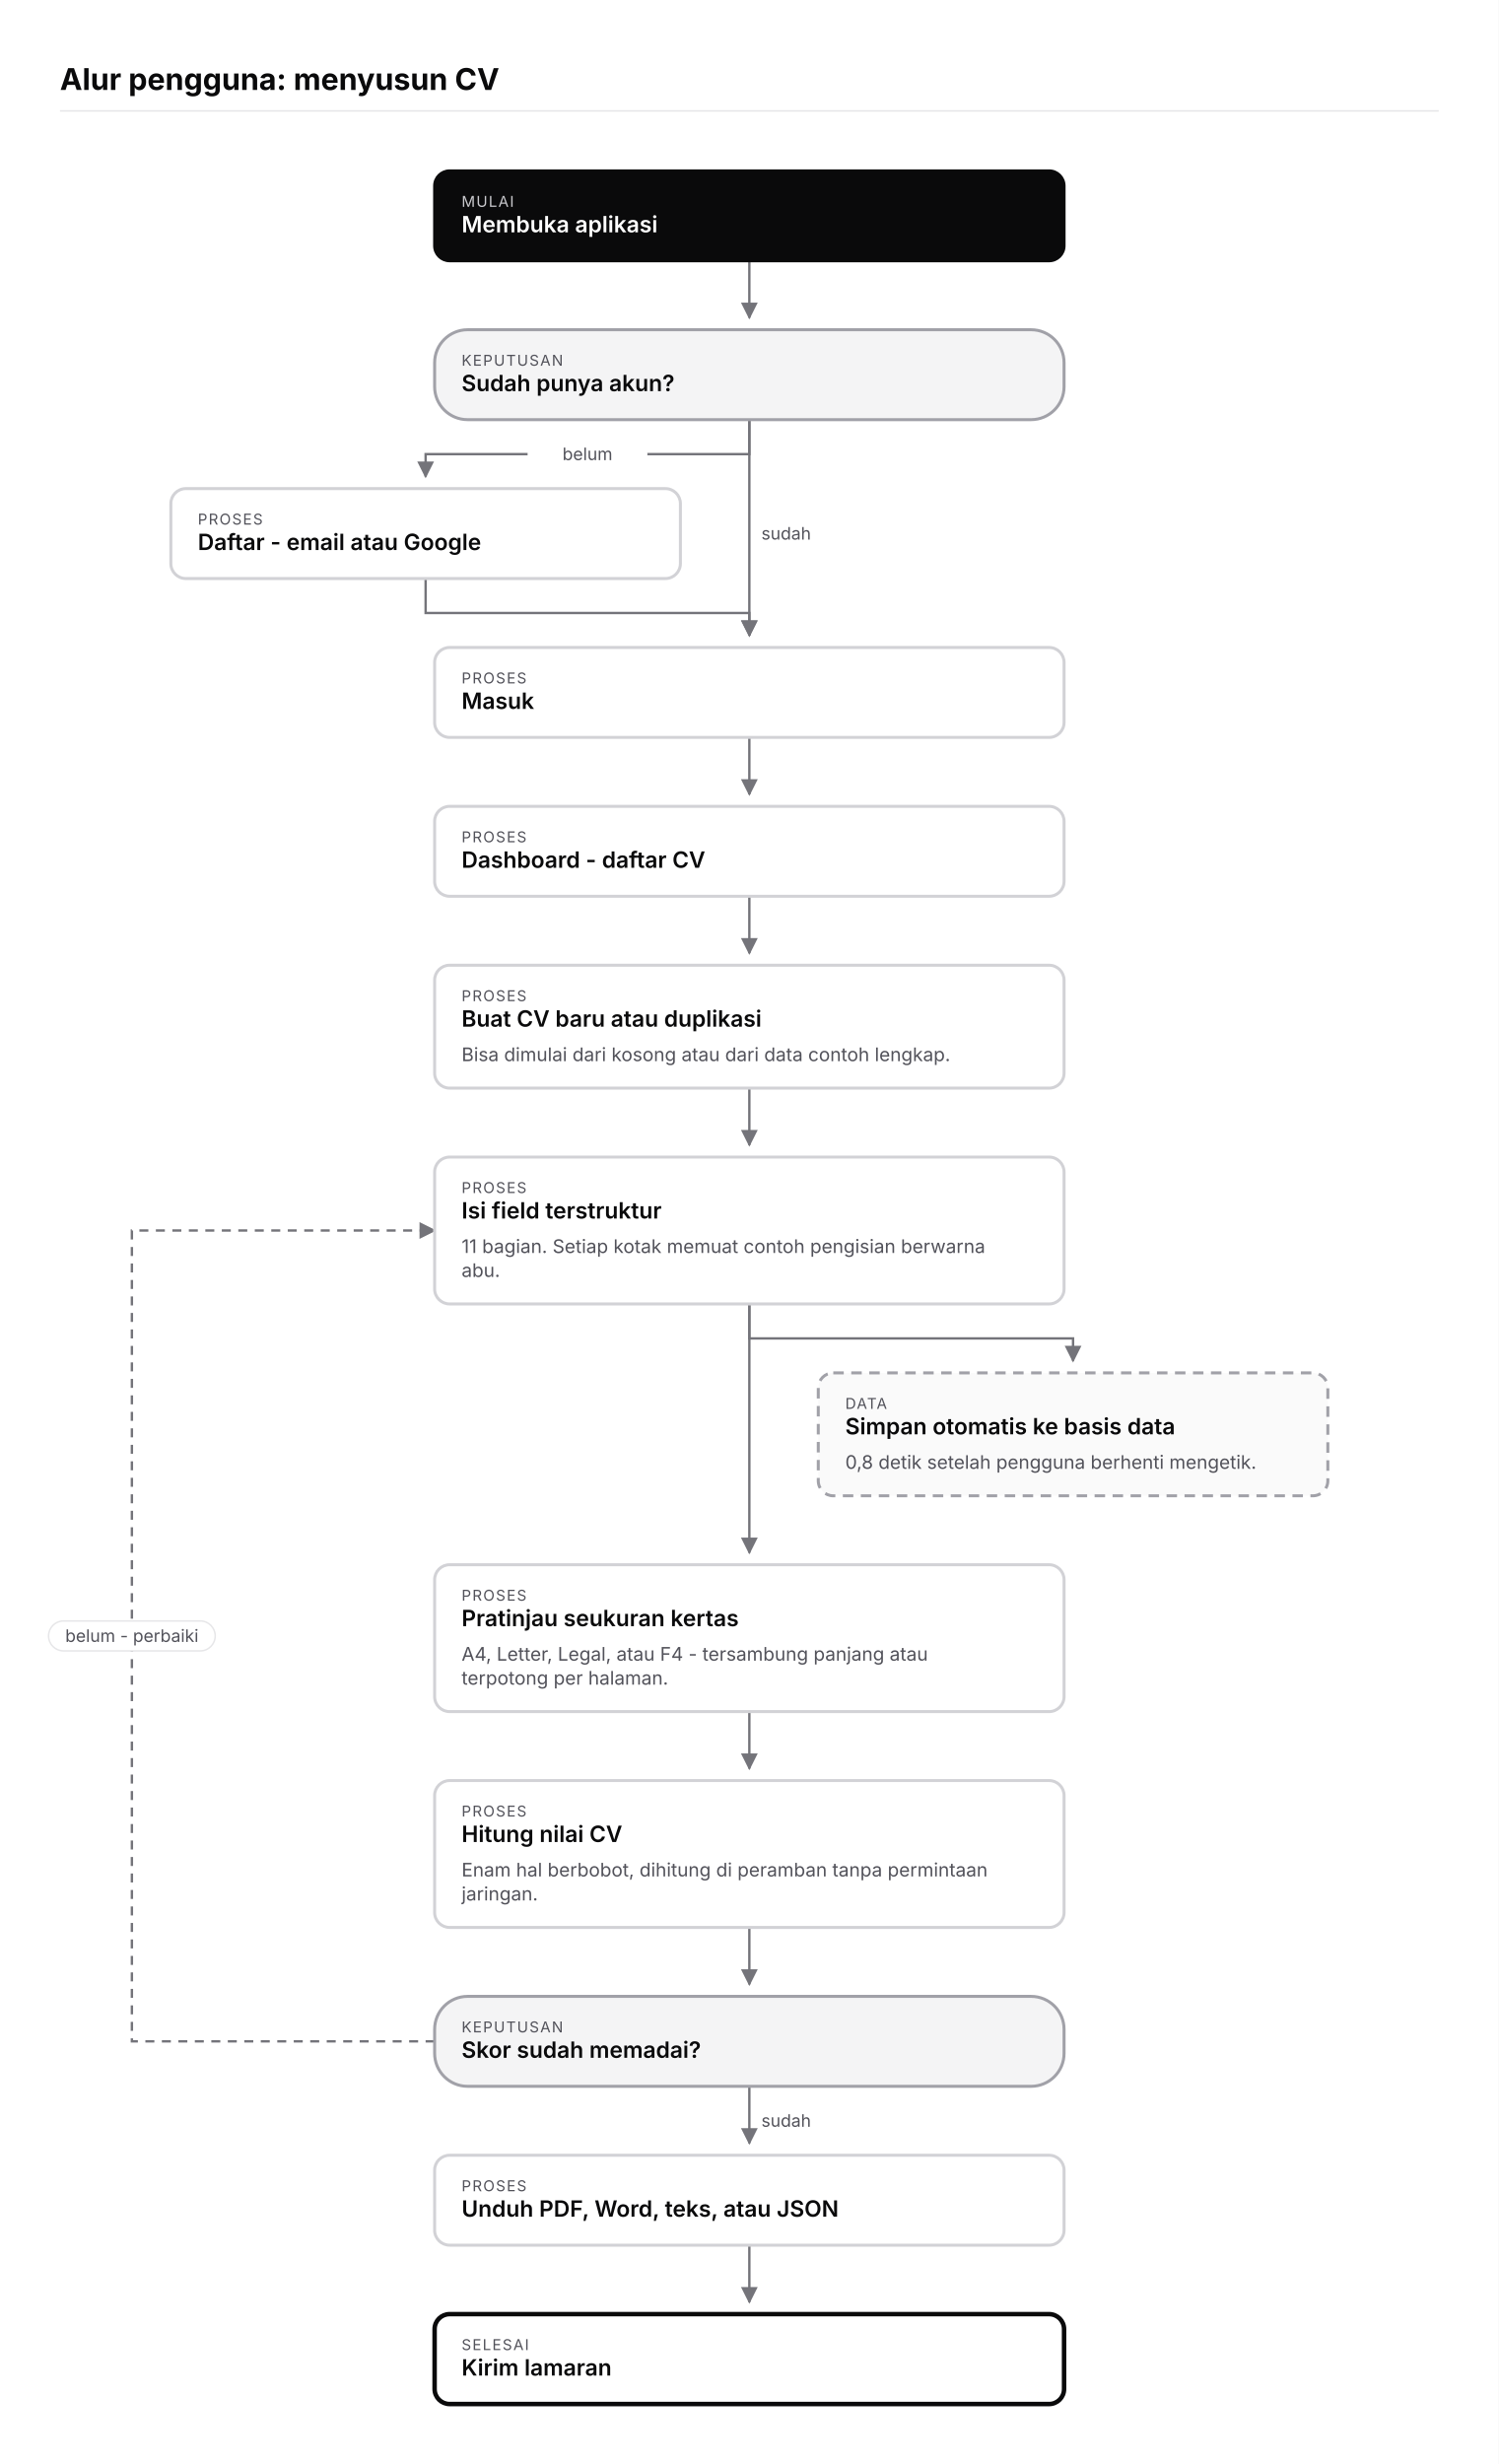
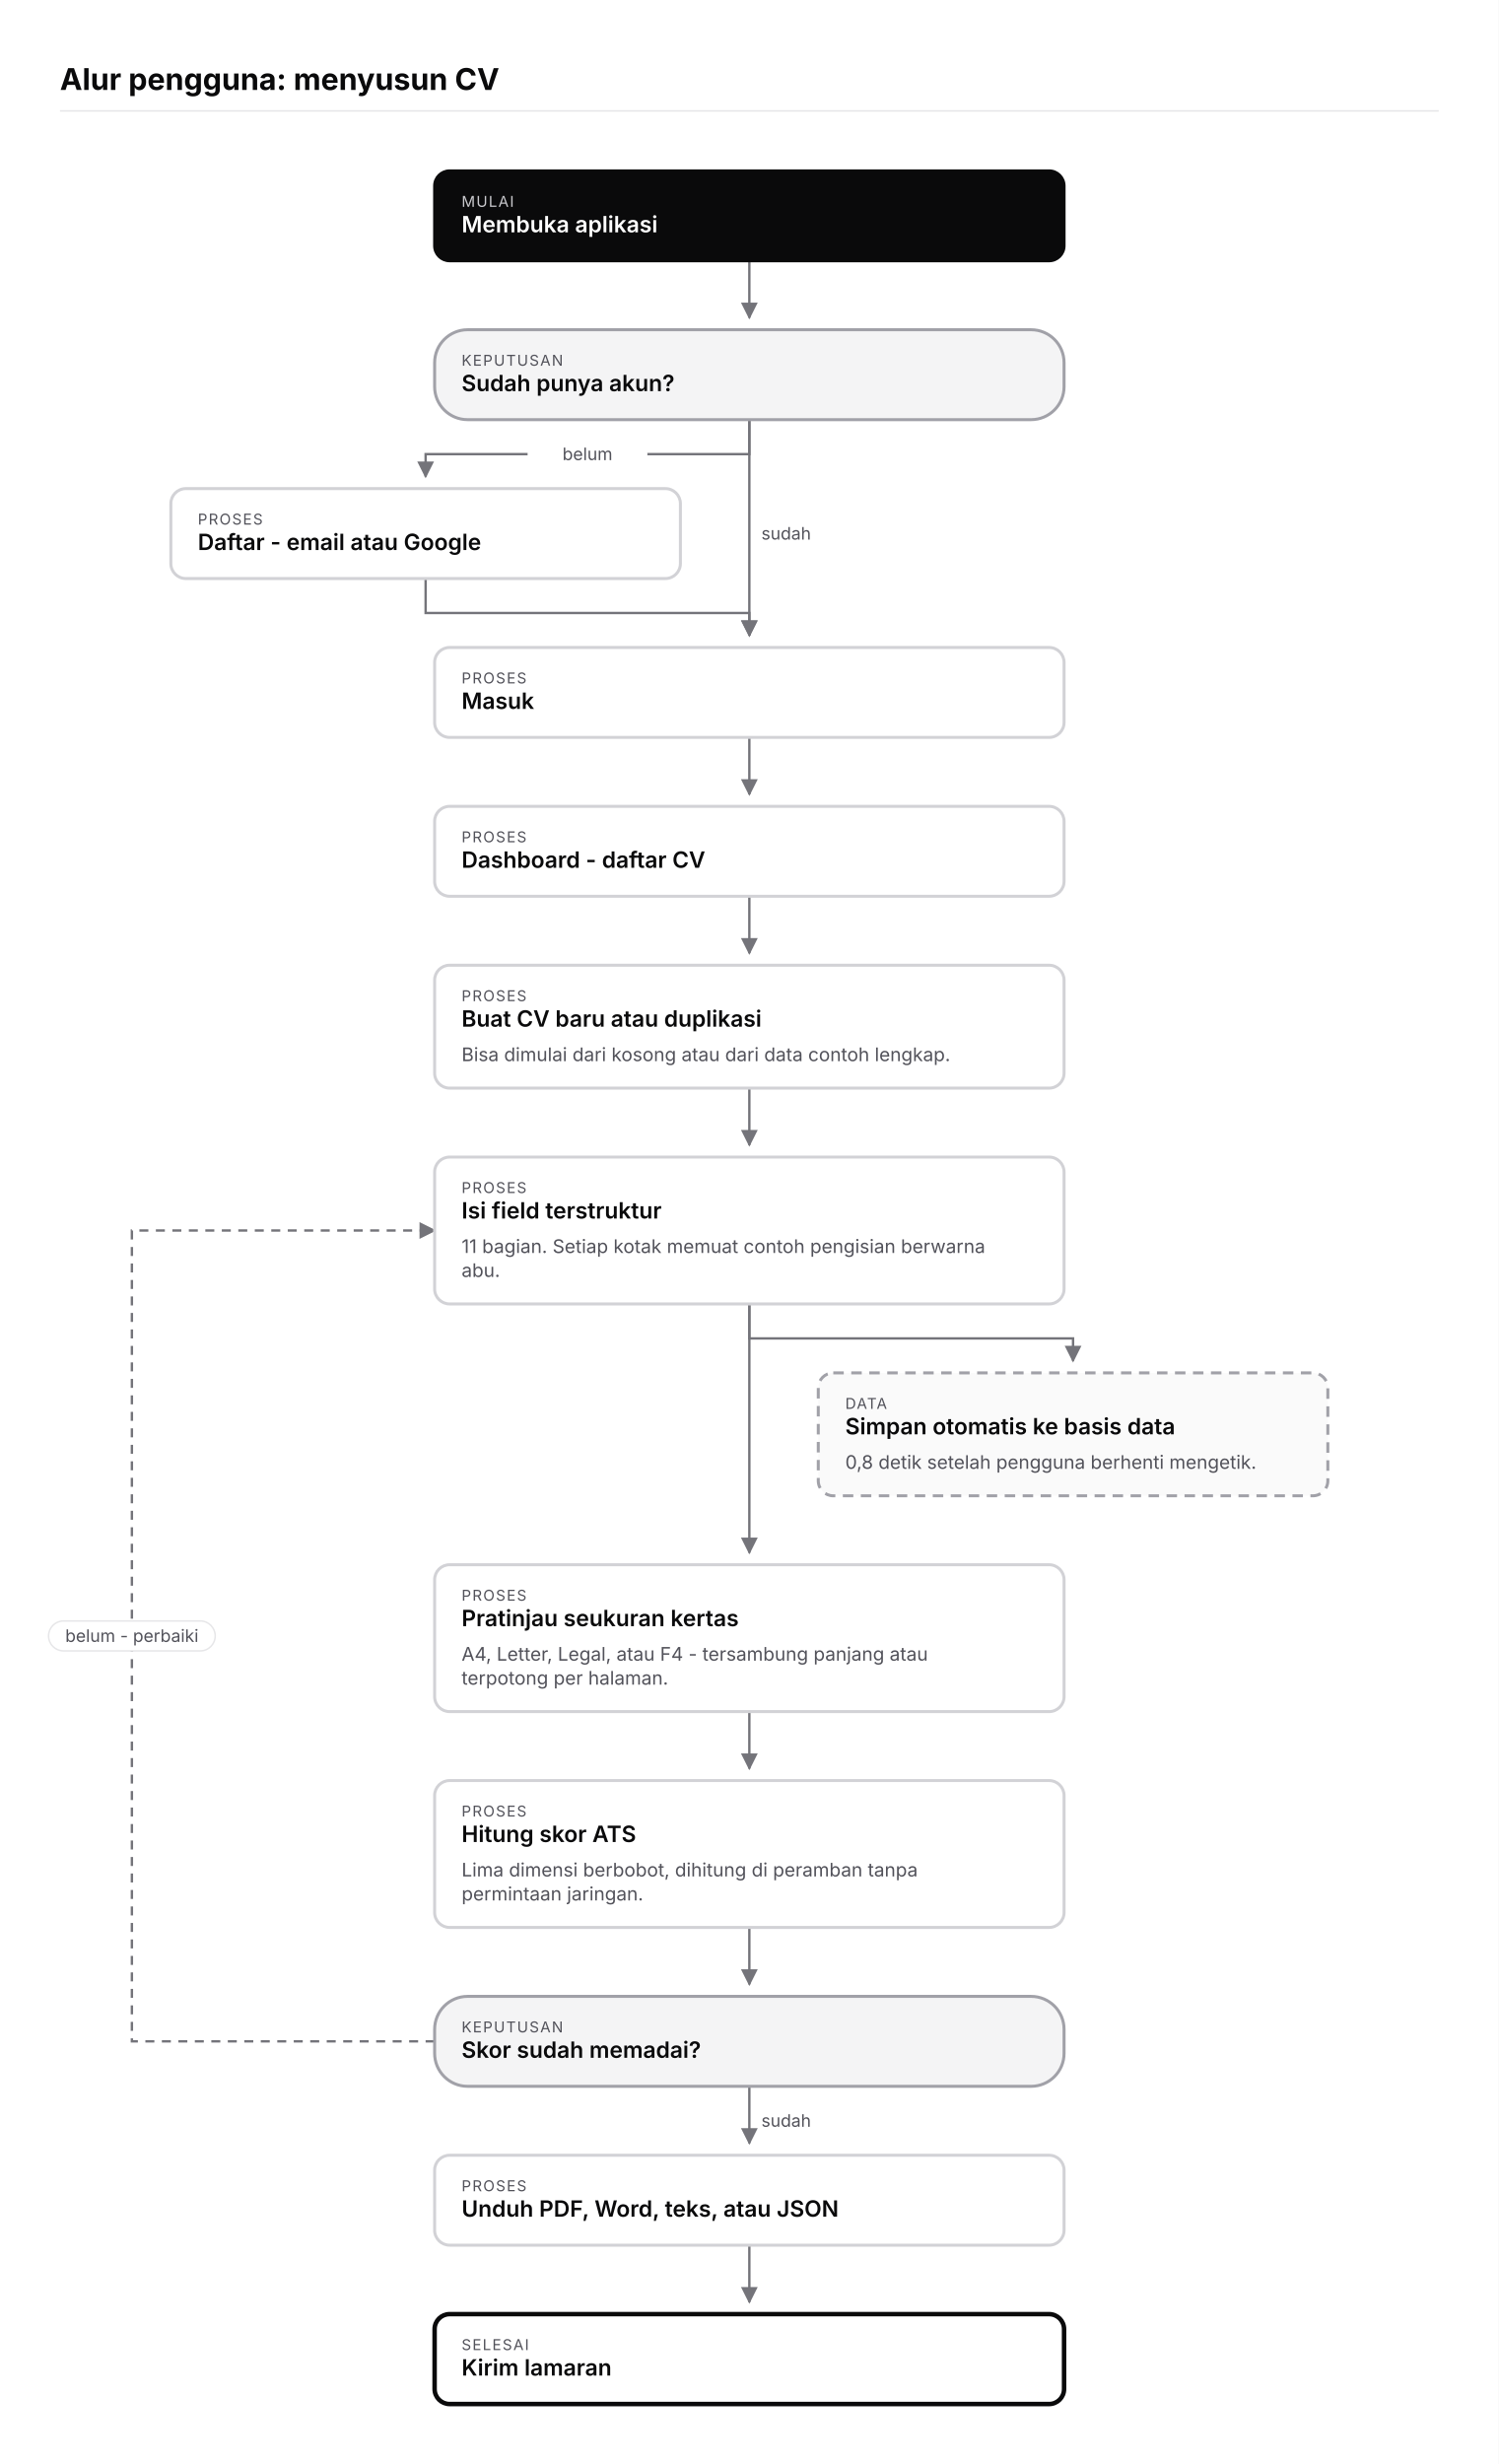
<svg xmlns="http://www.w3.org/2000/svg" width="1000" height="1644" viewBox="0 0 1000 1644" font-family="Inter, Segoe UI, Helvetica, Arial, sans-serif">
  <defs>
    <marker id="panah" viewBox="0 0 10 10" refX="9" refY="5" markerWidth="7" markerHeight="7" orient="auto-start-reverse">
      <path d="M 0 0 L 10 5 L 0 10 z" fill="#74747a" />
    </marker>
  </defs>
  <rect width="1000" height="1644" fill="#ffffff" />
  <text x="40" y="60" font-size="20" font-weight="700" fill="#0a0a0b">Alur pengguna: menyusun CV</text>
  <line x1="40" y1="74" x2="960" y2="74" stroke="#e6e6e8" stroke-width="1" />
  <path d="M 500 174 V 212" fill="none" stroke="#74747a" stroke-width="1.6" marker-end="url(#panah)" />
  <path d="M 500 280 V 303 H 284 V 318" fill="none" stroke="#74747a" stroke-width="1.6" marker-end="url(#panah)" />
  <rect x="352" y="294" width="80" height="18" rx="9" fill="#ffffff" />
  <text x="392" y="307" text-anchor="middle" font-size="11.5" fill="#52525a">belum</text>
  <path d="M 284 386 V 409 H 500 V 424" fill="none" stroke="#74747a" stroke-width="1.6" marker-end="url(#panah)" />
  <path d="M 500 280 V 424" fill="none" stroke="#74747a" stroke-width="1.6" marker-end="url(#panah)" />
  <text x="508" y="360" font-size="11.5" fill="#52525a">sudah</text>
  <path d="M 500 492 V 530" fill="none" stroke="#74747a" stroke-width="1.6" marker-end="url(#panah)" />
  <path d="M 500 598 V 636" fill="none" stroke="#74747a" stroke-width="1.6" marker-end="url(#panah)" />
  <path d="M 500 726 V 764" fill="none" stroke="#74747a" stroke-width="1.6" marker-end="url(#panah)" />
  <path d="M 500 870 V 893 H 716 V 908" fill="none" stroke="#74747a" stroke-width="1.6" marker-end="url(#panah)" />
  <path d="M 500 870 V 1036" fill="none" stroke="#74747a" stroke-width="1.6" marker-end="url(#panah)" />
  <path d="M 500 1142 V 1180" fill="none" stroke="#74747a" stroke-width="1.6" marker-end="url(#panah)" />
  <path d="M 500 1286 V 1324" fill="none" stroke="#74747a" stroke-width="1.6" marker-end="url(#panah)" />
  <path d="M 290 1362 H 88 V 821 H 290" fill="none" stroke="#74747a" stroke-width="1.6" stroke-dasharray="6 5" marker-end="url(#panah)" />
  <path d="M 500 1392 V 1430" fill="none" stroke="#74747a" stroke-width="1.6" marker-end="url(#panah)" />
  <text x="508" y="1419" font-size="11.5" fill="#52525a">sudah</text>
  <path d="M 500 1498 V 1536" fill="none" stroke="#74747a" stroke-width="1.6" marker-end="url(#panah)" />
  <rect x="290" y="114" width="420" height="60" rx="10" fill="#0a0a0b" stroke="#0a0a0b" stroke-width="2" />
  <text x="308" y="138" font-size="10" letter-spacing="0.08em" fill="#c9c9cd">MULAI</text>
  <text x="308" y="155" font-size="15" font-weight="600" fill="#ffffff">Membuka aplikasi</text>
  <rect x="290" y="220" width="420" height="60" rx="22" fill="#f4f4f5" stroke="#a1a1a8" stroke-width="2" />
  <text x="308" y="244" font-size="10" letter-spacing="0.08em" fill="#52525a">KEPUTUSAN</text>
  <text x="308" y="261" font-size="15" font-weight="600" fill="#0a0a0b">Sudah punya akun?</text>
  <rect x="114" y="326" width="340" height="60" rx="10" fill="#ffffff" stroke="#d2d2d6" stroke-width="2" />
  <text x="132" y="350" font-size="10" letter-spacing="0.08em" fill="#52525a">PROSES</text>
  <text x="132" y="367" font-size="15" font-weight="600" fill="#0a0a0b">Daftar - email atau Google</text>
  <rect x="290" y="432" width="420" height="60" rx="10" fill="#ffffff" stroke="#d2d2d6" stroke-width="2" />
  <text x="308" y="456" font-size="10" letter-spacing="0.08em" fill="#52525a">PROSES</text>
  <text x="308" y="473" font-size="15" font-weight="600" fill="#0a0a0b">Masuk</text>
  <rect x="290" y="538" width="420" height="60" rx="10" fill="#ffffff" stroke="#d2d2d6" stroke-width="2" />
  <text x="308" y="562" font-size="10" letter-spacing="0.08em" fill="#52525a">PROSES</text>
  <text x="308" y="579" font-size="15" font-weight="600" fill="#0a0a0b">Dashboard - daftar CV</text>
  <rect x="290" y="644" width="420" height="82" rx="10" fill="#ffffff" stroke="#d2d2d6" stroke-width="2" />
  <text x="308" y="668" font-size="10" letter-spacing="0.08em" fill="#52525a">PROSES</text>
  <text x="308" y="685" font-size="15" font-weight="600" fill="#0a0a0b">Buat CV baru atau duplikasi</text>
  <text x="308" y="708" font-size="12.5" fill="#52525a">Bisa dimulai dari kosong atau dari data contoh lengkap.</text>
  <rect x="290" y="772" width="420" height="98" rx="10" fill="#ffffff" stroke="#d2d2d6" stroke-width="2" />
  <text x="308" y="796" font-size="10" letter-spacing="0.08em" fill="#52525a">PROSES</text>
  <text x="308" y="813" font-size="15" font-weight="600" fill="#0a0a0b">Isi field terstruktur</text>
  <text x="308" y="836" font-size="12.5" fill="#52525a">11 bagian. Setiap kotak memuat contoh pengisian berwarna</text>
  <text x="308" y="852" font-size="12.5" fill="#52525a">abu.</text>
  <rect x="546" y="916" width="340" height="82" rx="10" fill="#fafafa" stroke="#a1a1a8" stroke-width="2" stroke-dasharray="7 5" />
  <text x="564" y="940" font-size="10" letter-spacing="0.08em" fill="#52525a">DATA</text>
  <text x="564" y="957" font-size="15" font-weight="600" fill="#0a0a0b">Simpan otomatis ke basis data</text>
  <text x="564" y="980" font-size="12.5" fill="#52525a">0,8 detik setelah pengguna berhenti mengetik.</text>
  <rect x="290" y="1044" width="420" height="98" rx="10" fill="#ffffff" stroke="#d2d2d6" stroke-width="2" />
  <text x="308" y="1068" font-size="10" letter-spacing="0.08em" fill="#52525a">PROSES</text>
  <text x="308" y="1085" font-size="15" font-weight="600" fill="#0a0a0b">Pratinjau seukuran kertas</text>
  <text x="308" y="1108" font-size="12.5" fill="#52525a">A4, Letter, Legal, atau F4 - tersambung panjang atau</text>
  <text x="308" y="1124" font-size="12.5" fill="#52525a">terpotong per halaman.</text>
  <rect x="290" y="1188" width="420" height="98" rx="10" fill="#ffffff" stroke="#d2d2d6" stroke-width="2" />
  <text x="308" y="1212" font-size="10" letter-spacing="0.08em" fill="#52525a">PROSES</text>
-   <text x="308" y="1229" font-size="15" font-weight="600" fill="#0a0a0b">Hitung nilai CV</text>
-   <text x="308" y="1252" font-size="12.5" fill="#52525a">Enam hal berbobot, dihitung di peramban tanpa permintaan</text>
-   <text x="308" y="1268" font-size="12.5" fill="#52525a">jaringan.</text>
+   <text x="308" y="1229" font-size="15" font-weight="600" fill="#0a0a0b">Hitung skor ATS</text>
+   <text x="308" y="1252" font-size="12.5" fill="#52525a">Lima dimensi berbobot, dihitung di peramban tanpa</text>
+   <text x="308" y="1268" font-size="12.5" fill="#52525a">permintaan jaringan.</text>
  <rect x="290" y="1332" width="420" height="60" rx="22" fill="#f4f4f5" stroke="#a1a1a8" stroke-width="2" />
  <text x="308" y="1356" font-size="10" letter-spacing="0.08em" fill="#52525a">KEPUTUSAN</text>
  <text x="308" y="1373" font-size="15" font-weight="600" fill="#0a0a0b">Skor sudah memadai?</text>
  <rect x="290" y="1438" width="420" height="60" rx="10" fill="#ffffff" stroke="#d2d2d6" stroke-width="2" />
  <text x="308" y="1462" font-size="10" letter-spacing="0.08em" fill="#52525a">PROSES</text>
  <text x="308" y="1479" font-size="15" font-weight="600" fill="#0a0a0b">Unduh PDF, Word, teks, atau JSON</text>
  <rect x="290" y="1544" width="420" height="60" rx="10" fill="#ffffff" stroke="#0a0a0b" stroke-width="3" />
  <text x="308" y="1568" font-size="10" letter-spacing="0.08em" fill="#52525a">SELESAI</text>
  <text x="308" y="1585" font-size="15" font-weight="600" fill="#0a0a0b">Kirim lamaran</text>
  <rect x="32.4" y="1081.5" width="111.2" height="20" rx="10" fill="#ffffff" stroke="#e6e6e8" />
  <text x="88" y="1095.5" text-anchor="middle" font-size="11.5" fill="#52525a">belum - perbaiki</text>
</svg>
